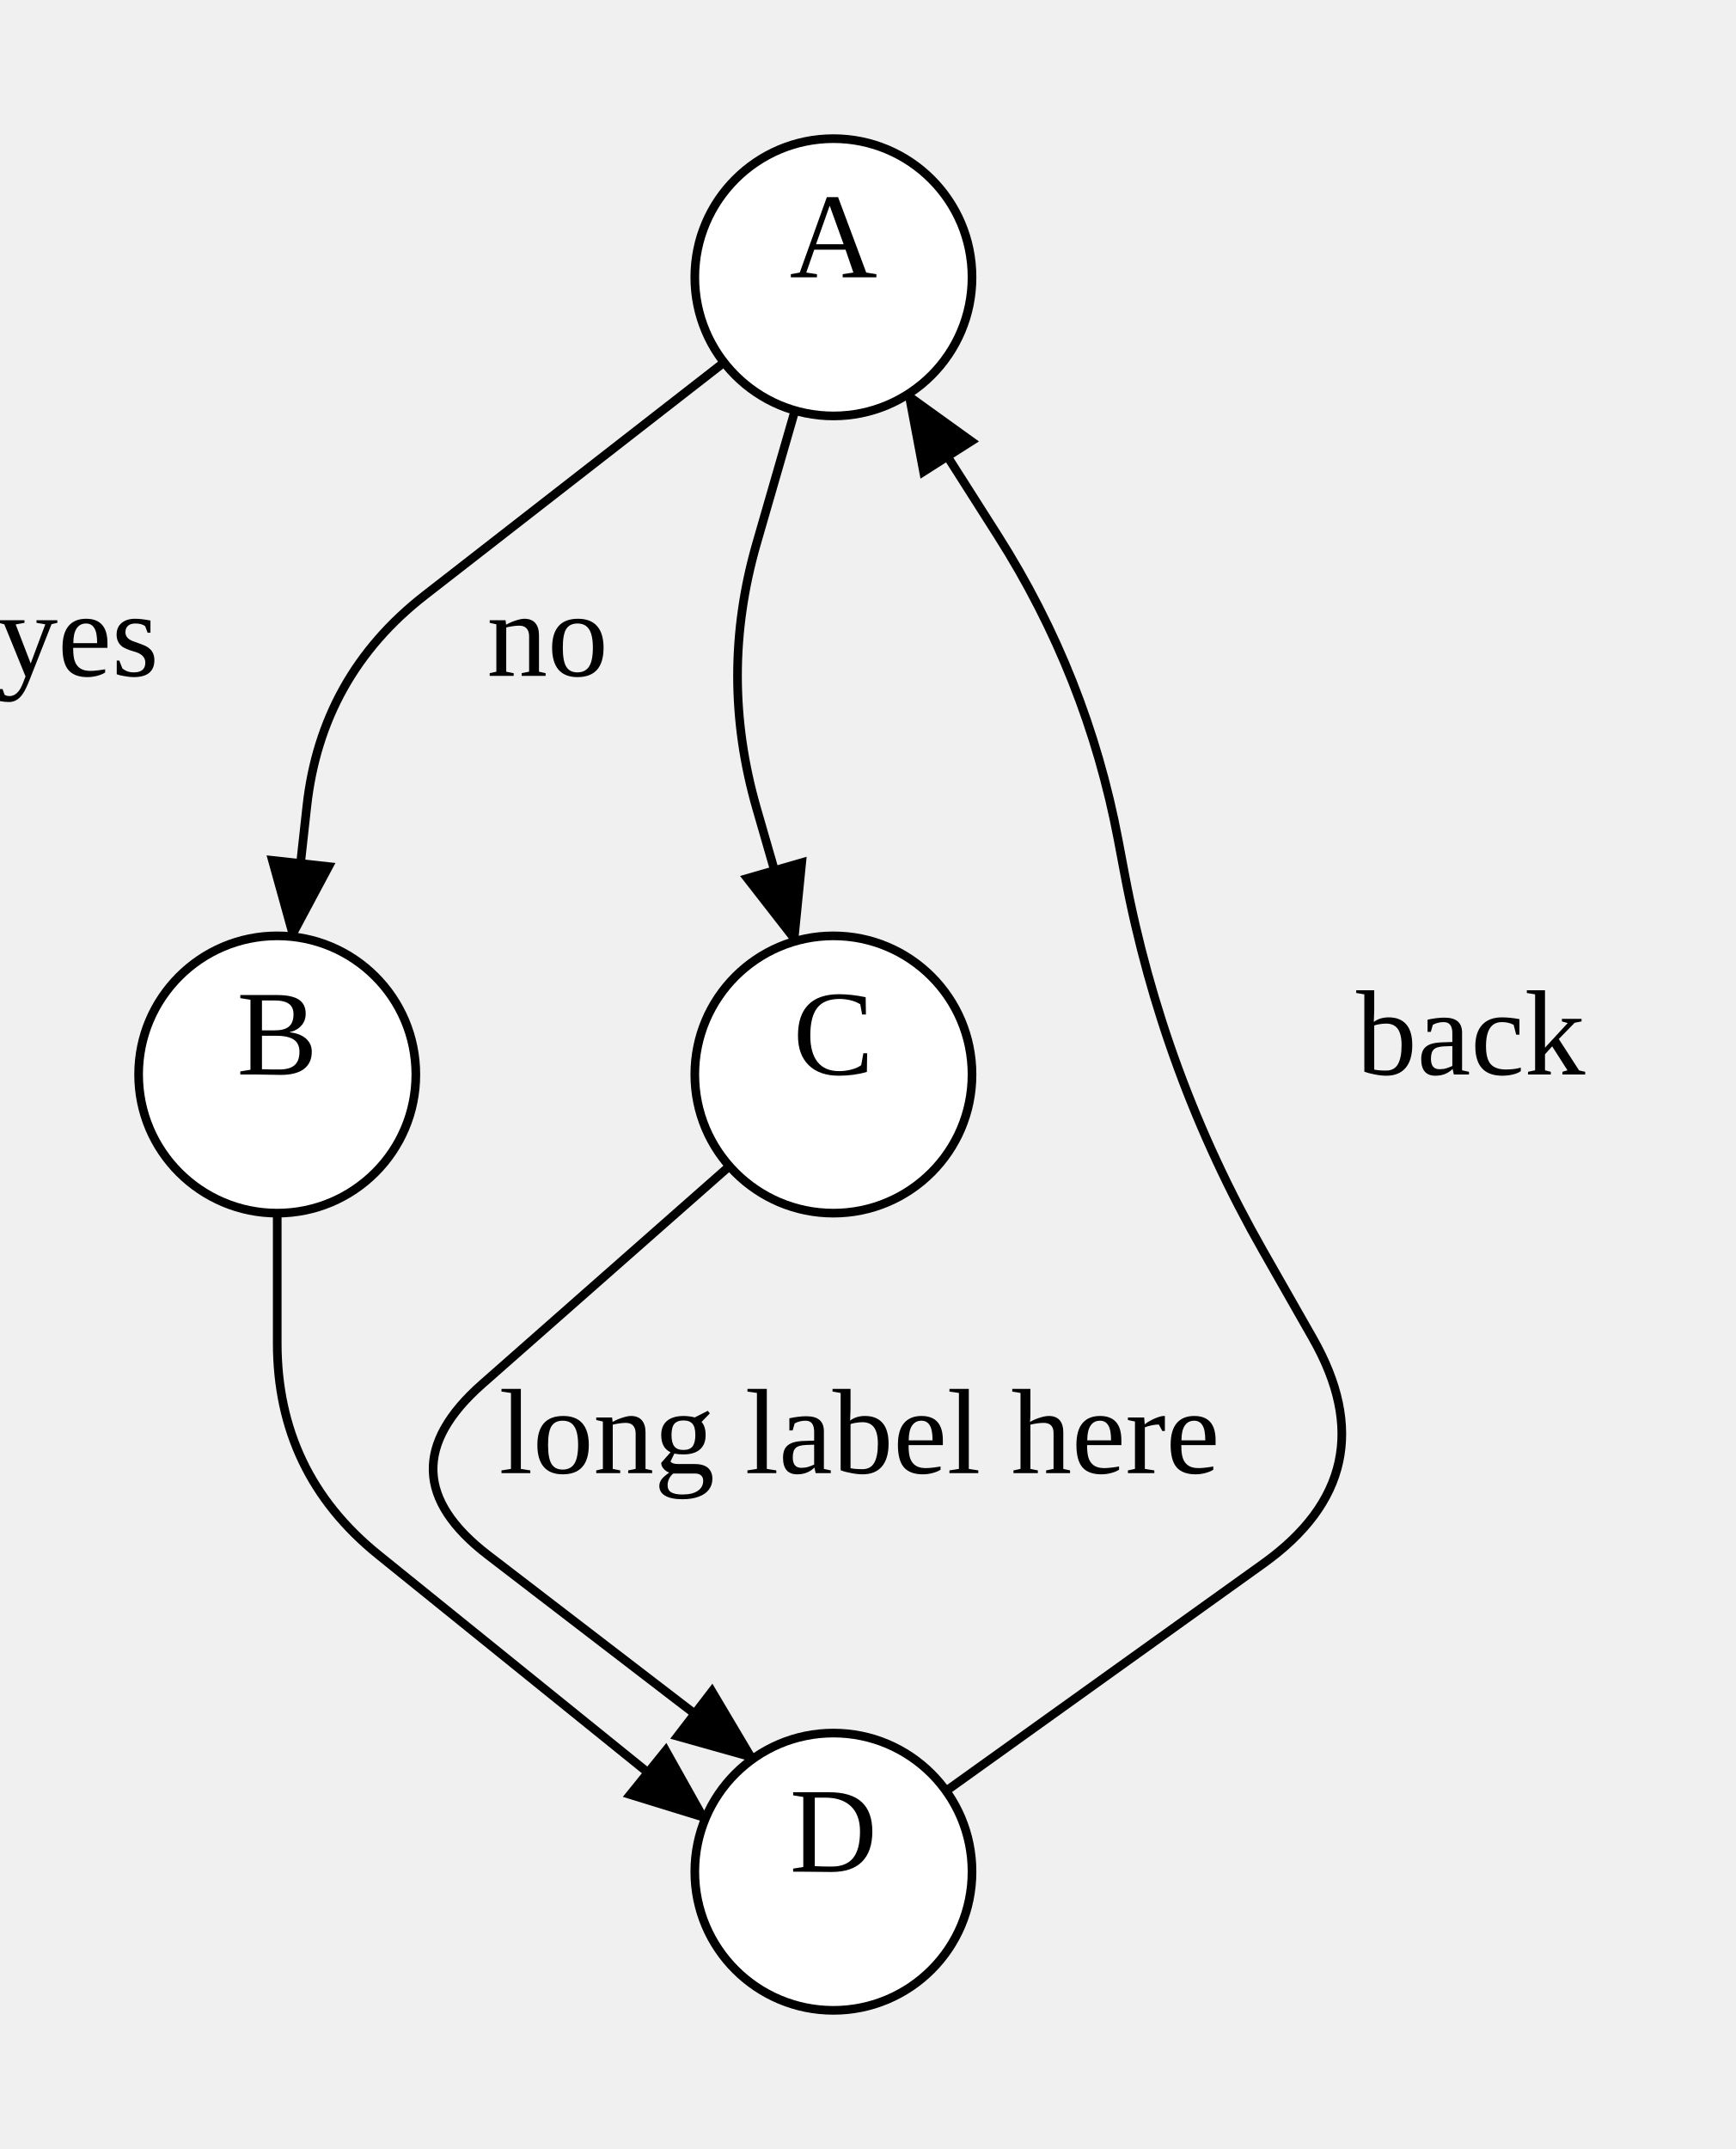
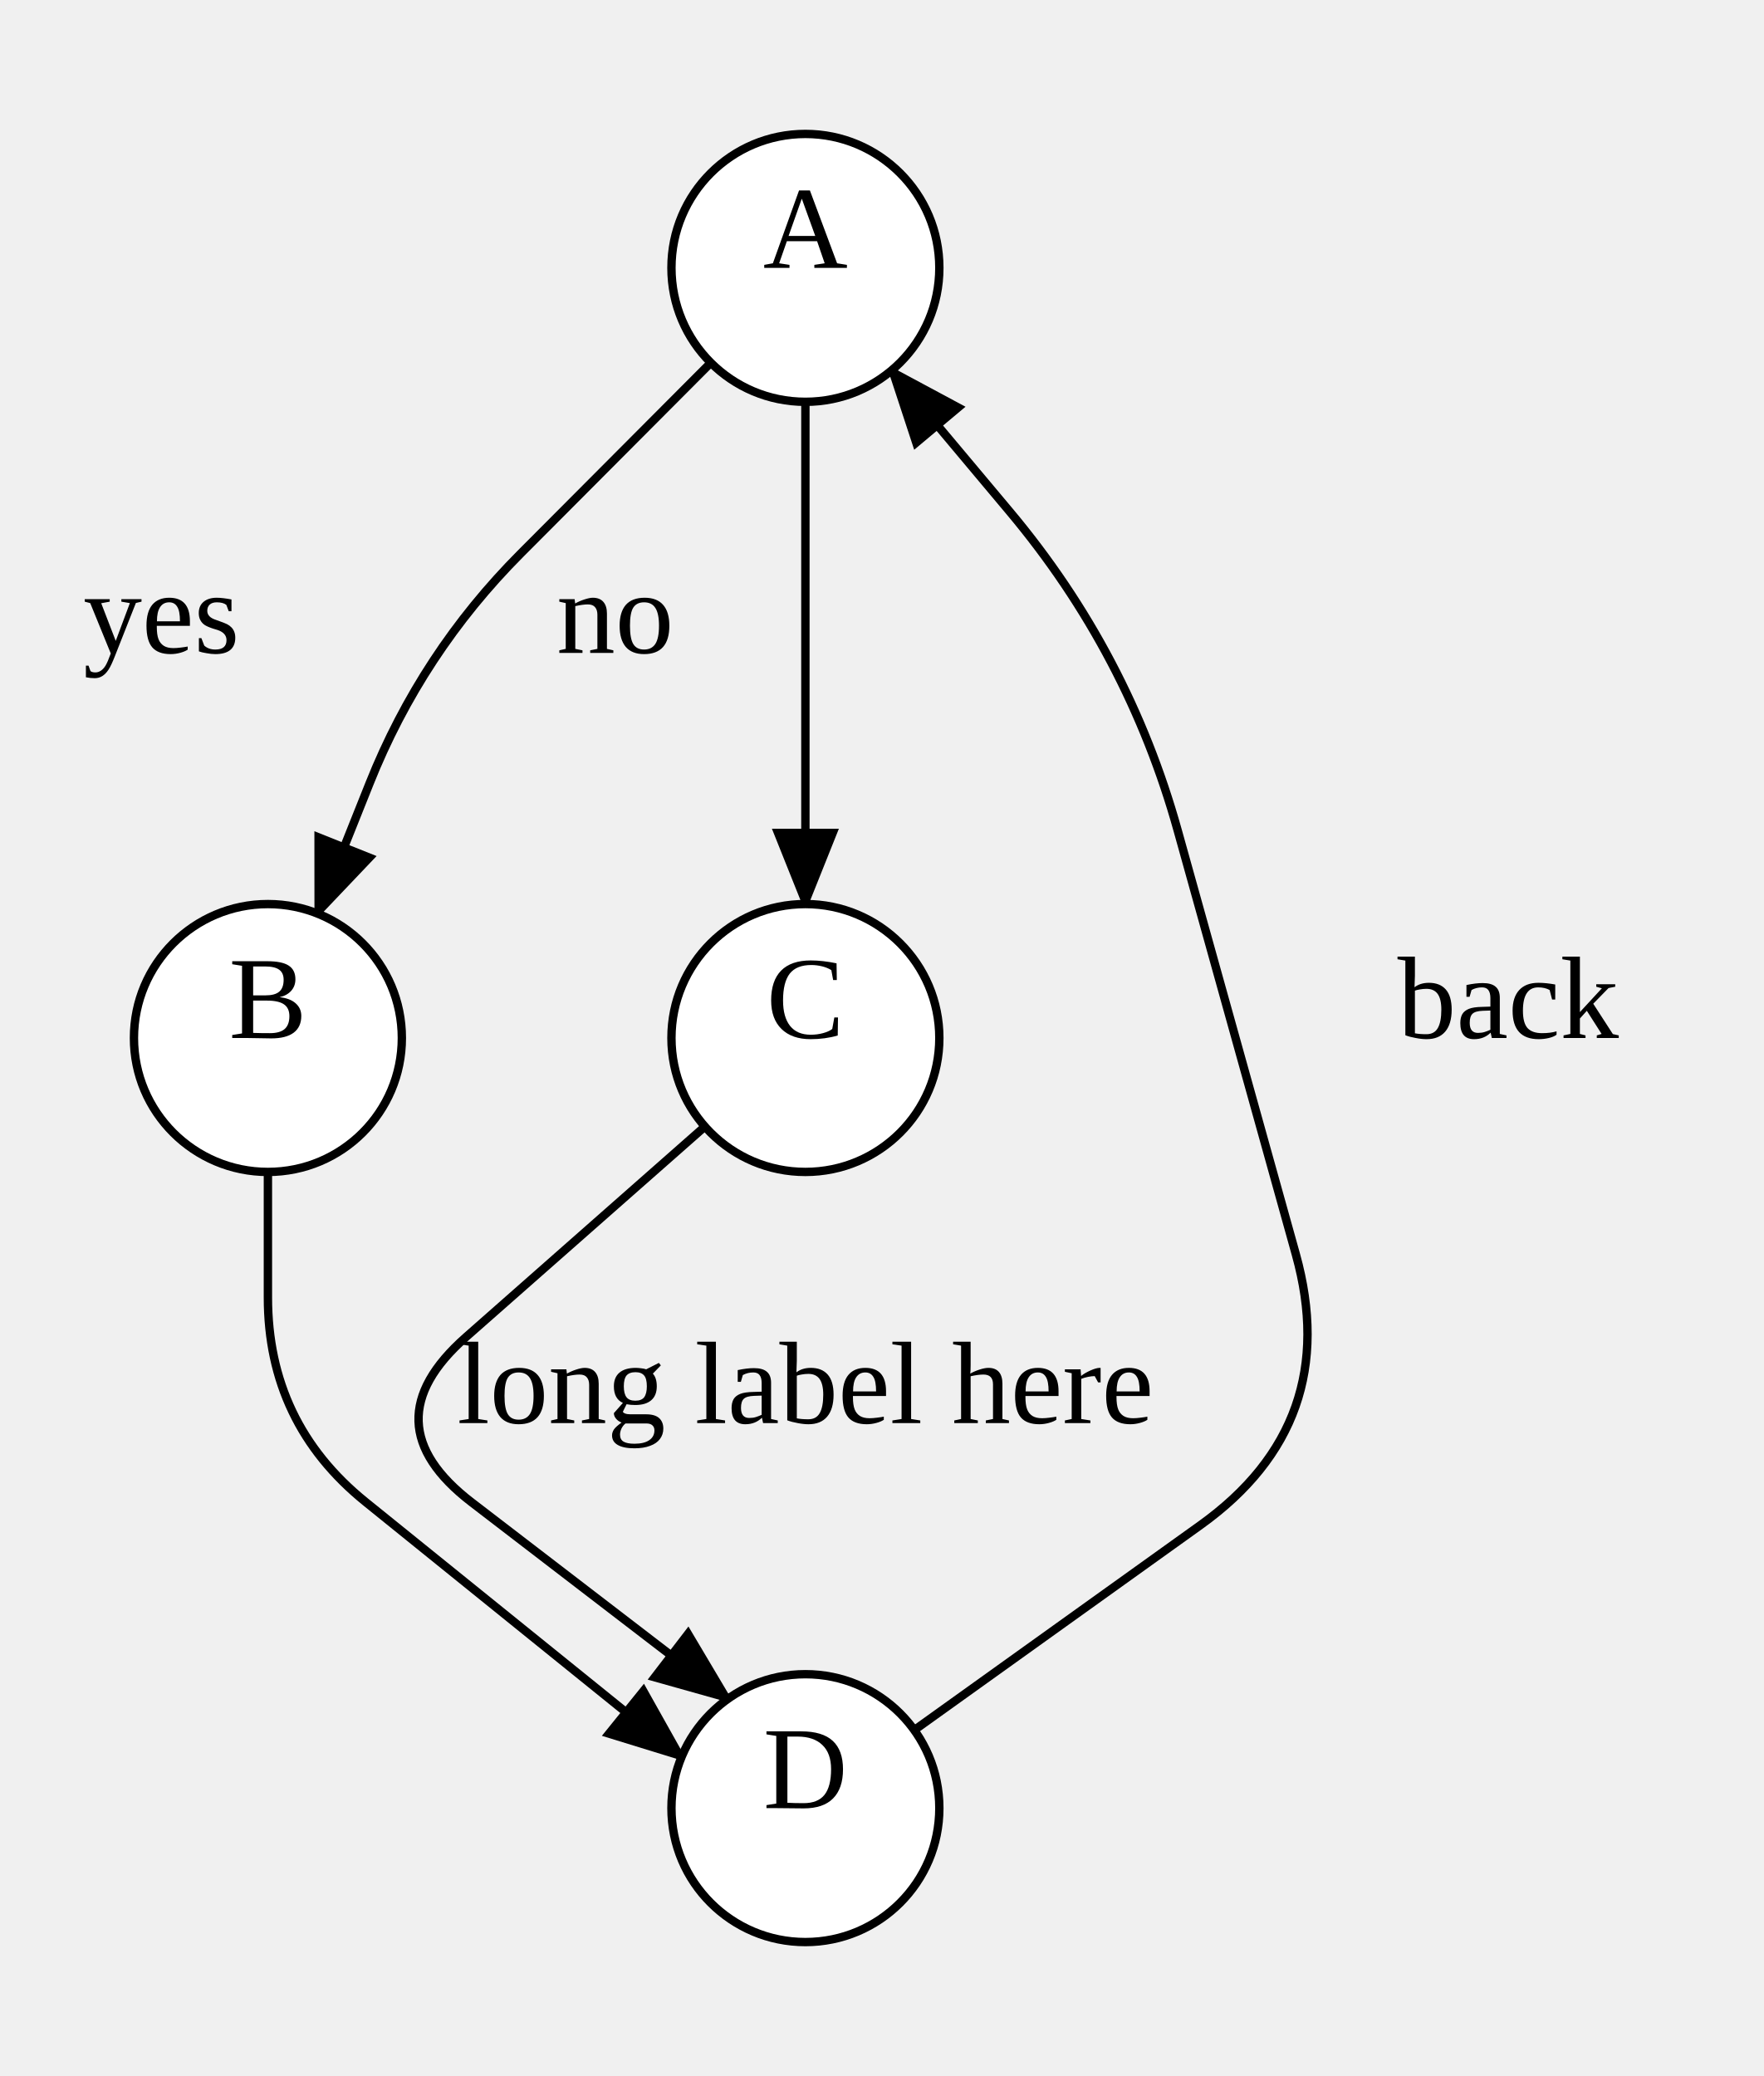
- <svg xmlns="http://www.w3.org/2000/svg" width="200.32" height="248">
+ <svg xmlns="http://www.w3.org/2000/svg" width="210.7" height="248">
  <style type="text/css">
		.edge { fill: none; }
	</style>
  <defs>
    <marker id="normal" markerWidth="10" markerHeight="8" refX="9" refY="4" orient="auto-start-reverse" markerUnits="userSpaceOnUse">
      <path d="M0,0 L0,8 L10,4 z" fill="context-stroke" />
    </marker>
    <marker id="vee" markerWidth="10" markerHeight="8" refX="9" refY="4" orient="auto-start-reverse" markerUnits="userSpaceOnUse">
      <path d="M0,0 L10,4 L0,8 L3,4 z" fill="context-stroke" />
    </marker>
    <marker id="dot" markerWidth="8" markerHeight="8" refX="7" refY="4" orient="auto-start-reverse" markerUnits="userSpaceOnUse">
      <circle cx="4" cy="4" r="3.5" fill="context-stroke" />
    </marker>
    <marker id="odot" markerWidth="8" markerHeight="8" refX="7" refY="4" orient="auto-start-reverse" markerUnits="userSpaceOnUse">
      <circle cx="4" cy="4" r="3" fill="white" stroke="context-stroke" />
    </marker>
  </defs>
  <g>
-     <path class="edge" marker-end="url(#normal)" stroke="#000000" stroke-width="1" d="M83.572,41.825 L49.029,68.703 Q37.08,78 35.418,93.048 L33.756,108.097 " />
-     <text text-anchor="middle" alignment-baseline="middle" x="9" y="78" font-size="14" color="#000000">yes</text>
-     <path class="edge" marker-end="url(#normal)" stroke="#000000" stroke-width="1" d="M91.762,47.372 L87.341,62.686 Q82.92,78 87.341,93.314 L91.762,108.628 " />
-     <text text-anchor="middle" alignment-baseline="middle" x="63.2" y="78" font-size="14" color="#000000">no</text>
+     <path class="edge" marker-end="url(#normal)" stroke="#000000" stroke-width="1" d="M84.906,43.333 L62.194,66.125 Q50.36,78 44.146,93.57 L37.931,109.14 " />
+     <text text-anchor="middle" alignment-baseline="middle" x="19.28" y="78" font-size="14" color="#000000">yes</text>
+     <path class="edge" marker-end="url(#normal)" stroke="#000000" stroke-width="1" d="M96.2,48 L96.2,63 Q96.2,78 96.2,93 L96.2,108 " />
+     <text text-anchor="middle" alignment-baseline="middle" x="73.48" y="78" font-size="14" color="#000000">no</text>
    <path class="edge" marker-end="url(#normal)" stroke="#000000" stroke-width="1" d="M32,140 L32,155 Q32,170 43.669,179.425 L81.406,209.905 " />
    <path class="edge" marker-end="url(#normal)" stroke="#000000" stroke-width="1" d="M84.196,134.578 L55.659,159.726 Q44,170 56.327,179.462 L86.936,202.955 " />
-     <text text-anchor="middle" alignment-baseline="middle" x="99.2" y="170" font-size="14" color="#000000">long label here</text>
-     <path class="edge" marker-end="url(#normal)" stroke="#000000" stroke-width="1" d="M109.206,206.681 L145.828,180.441 Q160.4,170 151.528,154.423 L145.786,144.342 Q134.2,124 129.84,101 L129.068,96.927 Q125.48,78 115.136,61.749 L104.792,45.498 " />
-     <text text-anchor="middle" alignment-baseline="middle" x="169.76" y="124" font-size="14" color="#000000">back</text>
+     <text text-anchor="middle" alignment-baseline="middle" x="96.2" y="170" font-size="14" color="#000000">long label here</text>
+     <path class="edge" marker-end="url(#normal)" stroke="#000000" stroke-width="1" d="M109.206,206.681 L143.383,182.193 Q160.4,170 154.78,149.834 L153.99,147 Q147.58,124 141.17,101 L140.669,99.204 Q134.76,78 120.619,61.131 L106.479,44.262 " />
+     <text text-anchor="middle" alignment-baseline="middle" x="180.14" y="124" font-size="14" color="#000000">back</text>
    <ellipse cx="96.2" cy="32" rx="16" ry="16" class="node" fill="#FFFFFF" stroke="#000000" stroke-width="1" />
    <text text-anchor="middle" alignment-baseline="middle" x="96.2" y="32" font-size="14" color="#000000">A</text>
    <ellipse cx="32" cy="124" rx="16" ry="16" class="node" fill="#FFFFFF" stroke="#000000" stroke-width="1" />
    <text text-anchor="middle" alignment-baseline="middle" x="32" y="124" font-size="14" color="#000000">B</text>
    <ellipse cx="96.2" cy="124" rx="16" ry="16" class="node" fill="#FFFFFF" stroke="#000000" stroke-width="1" />
    <text text-anchor="middle" alignment-baseline="middle" x="96.2" y="124" font-size="14" color="#000000">C</text>
    <ellipse cx="96.2" cy="216" rx="16" ry="16" class="node" fill="#FFFFFF" stroke="#000000" stroke-width="1" />
    <text text-anchor="middle" alignment-baseline="middle" x="96.2" y="216" font-size="14" color="#000000">D</text>
  </g>
</svg>
